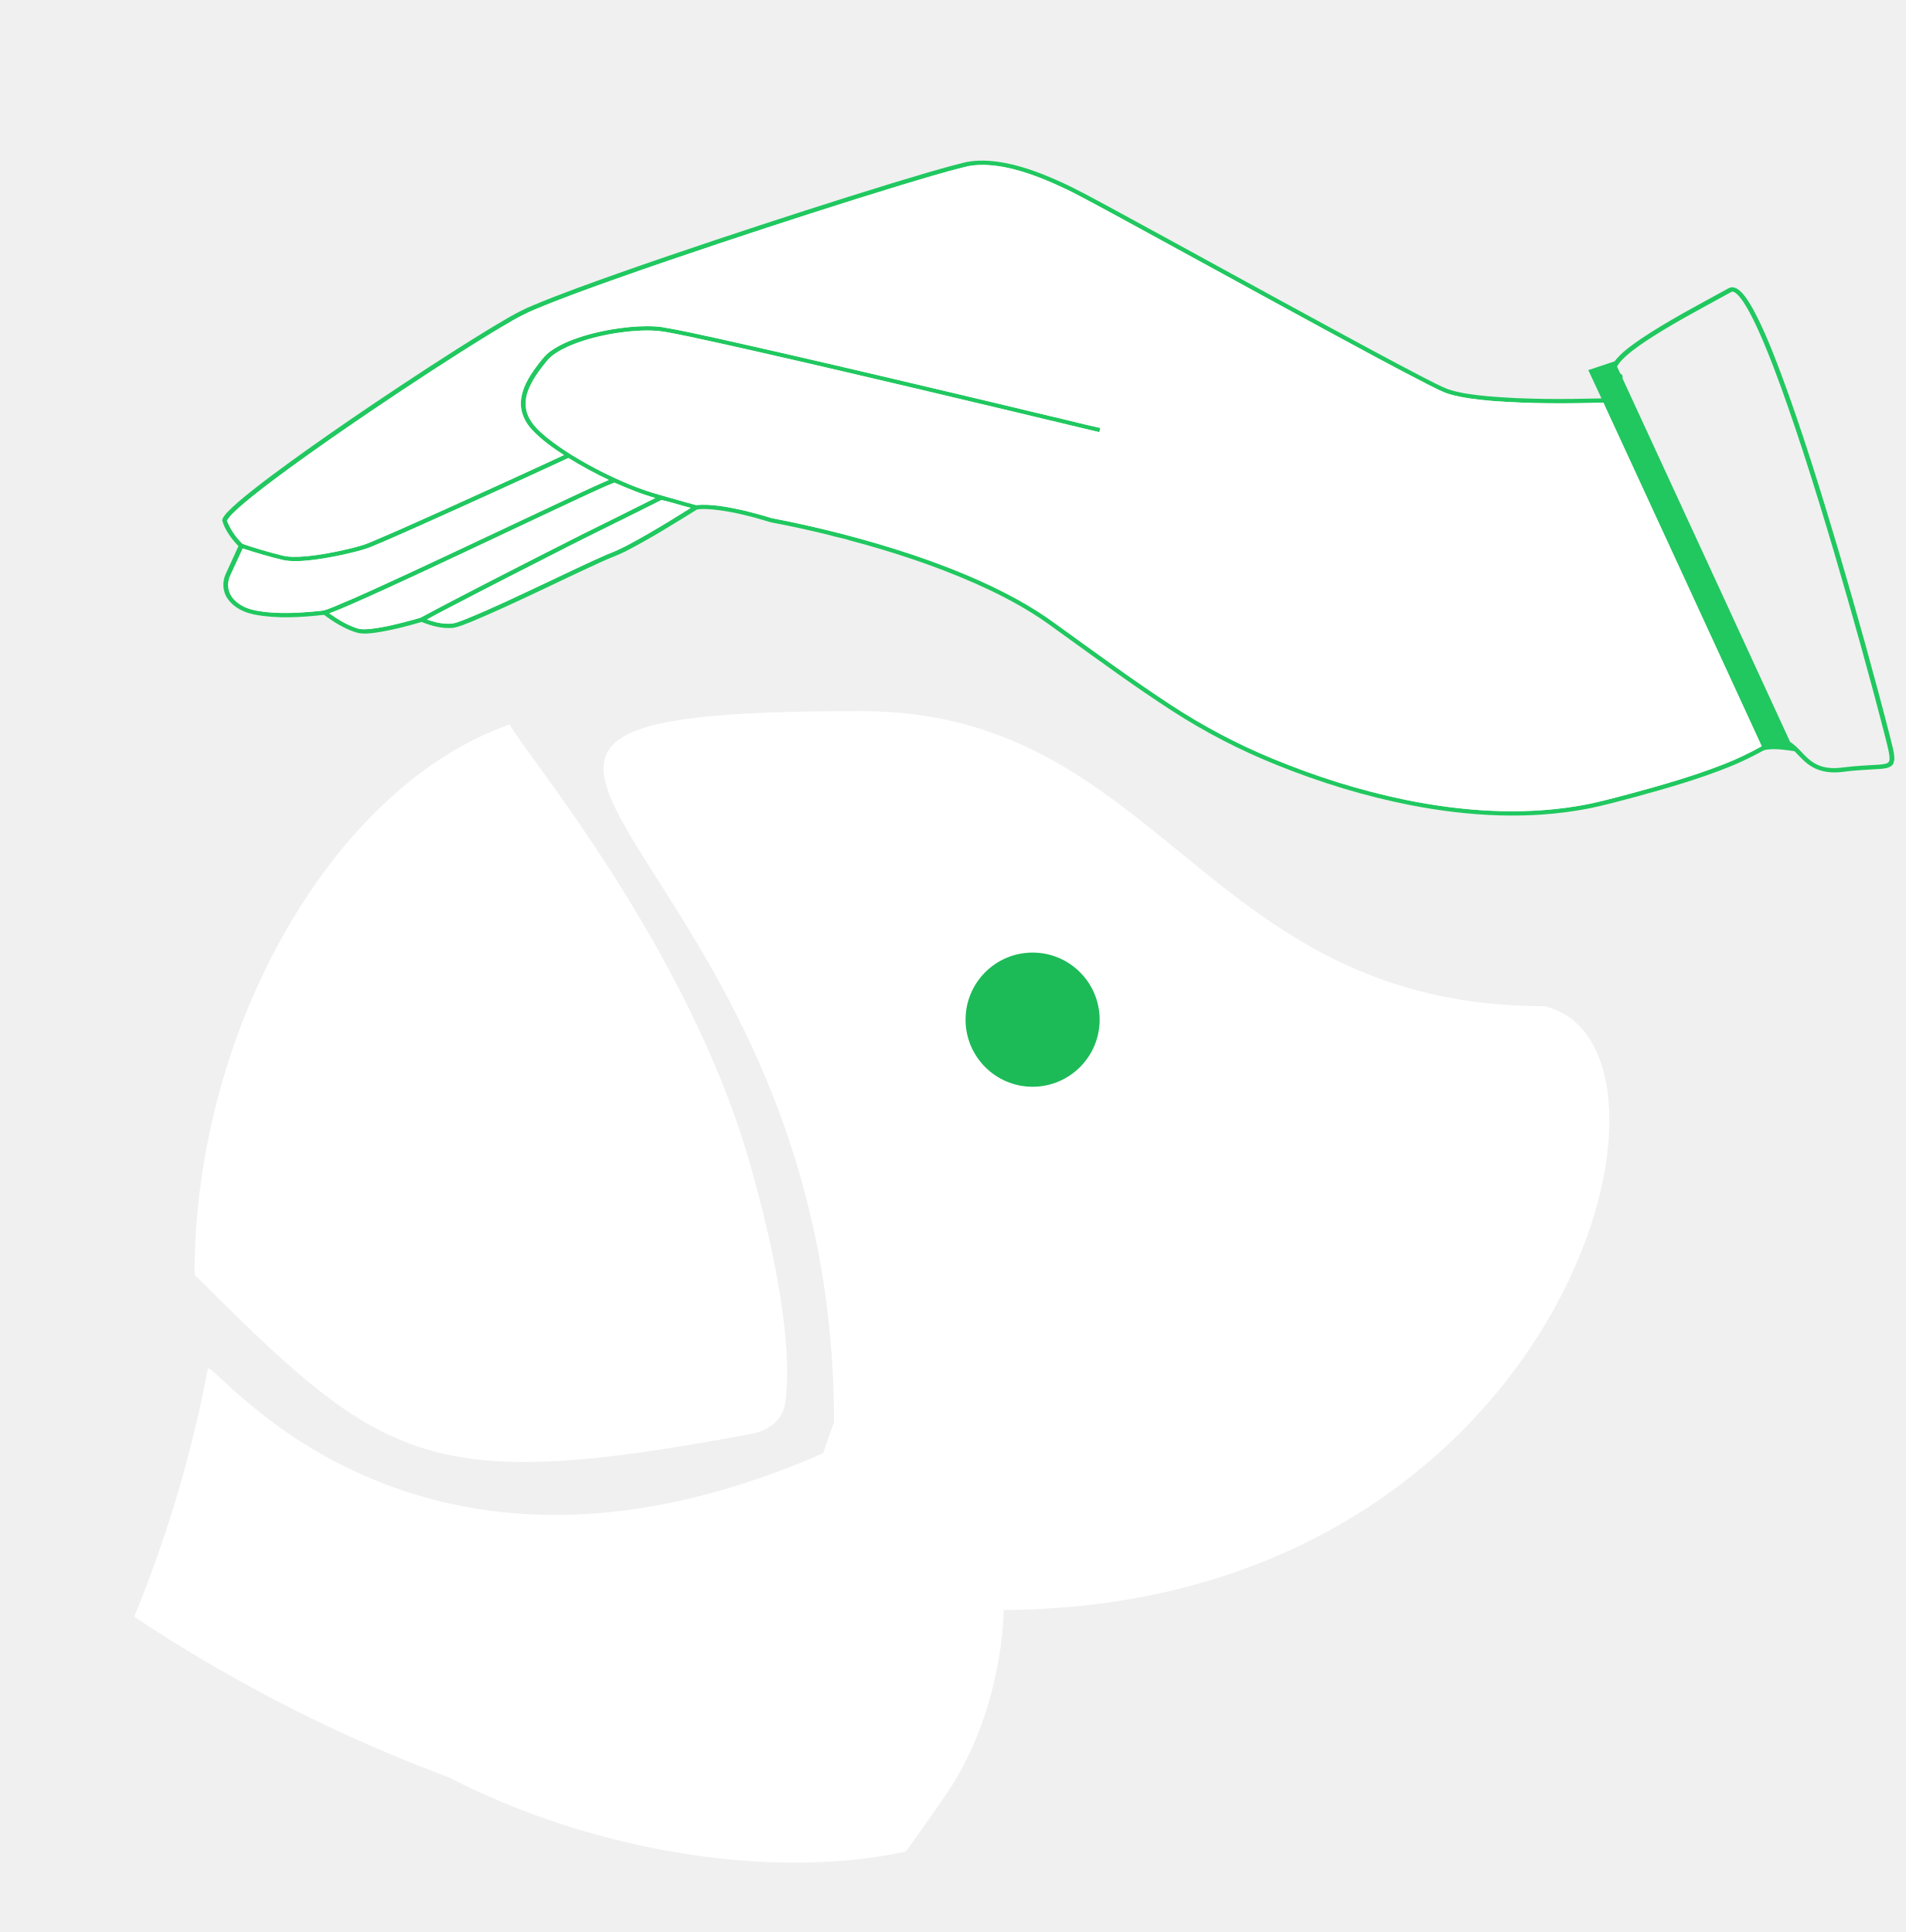
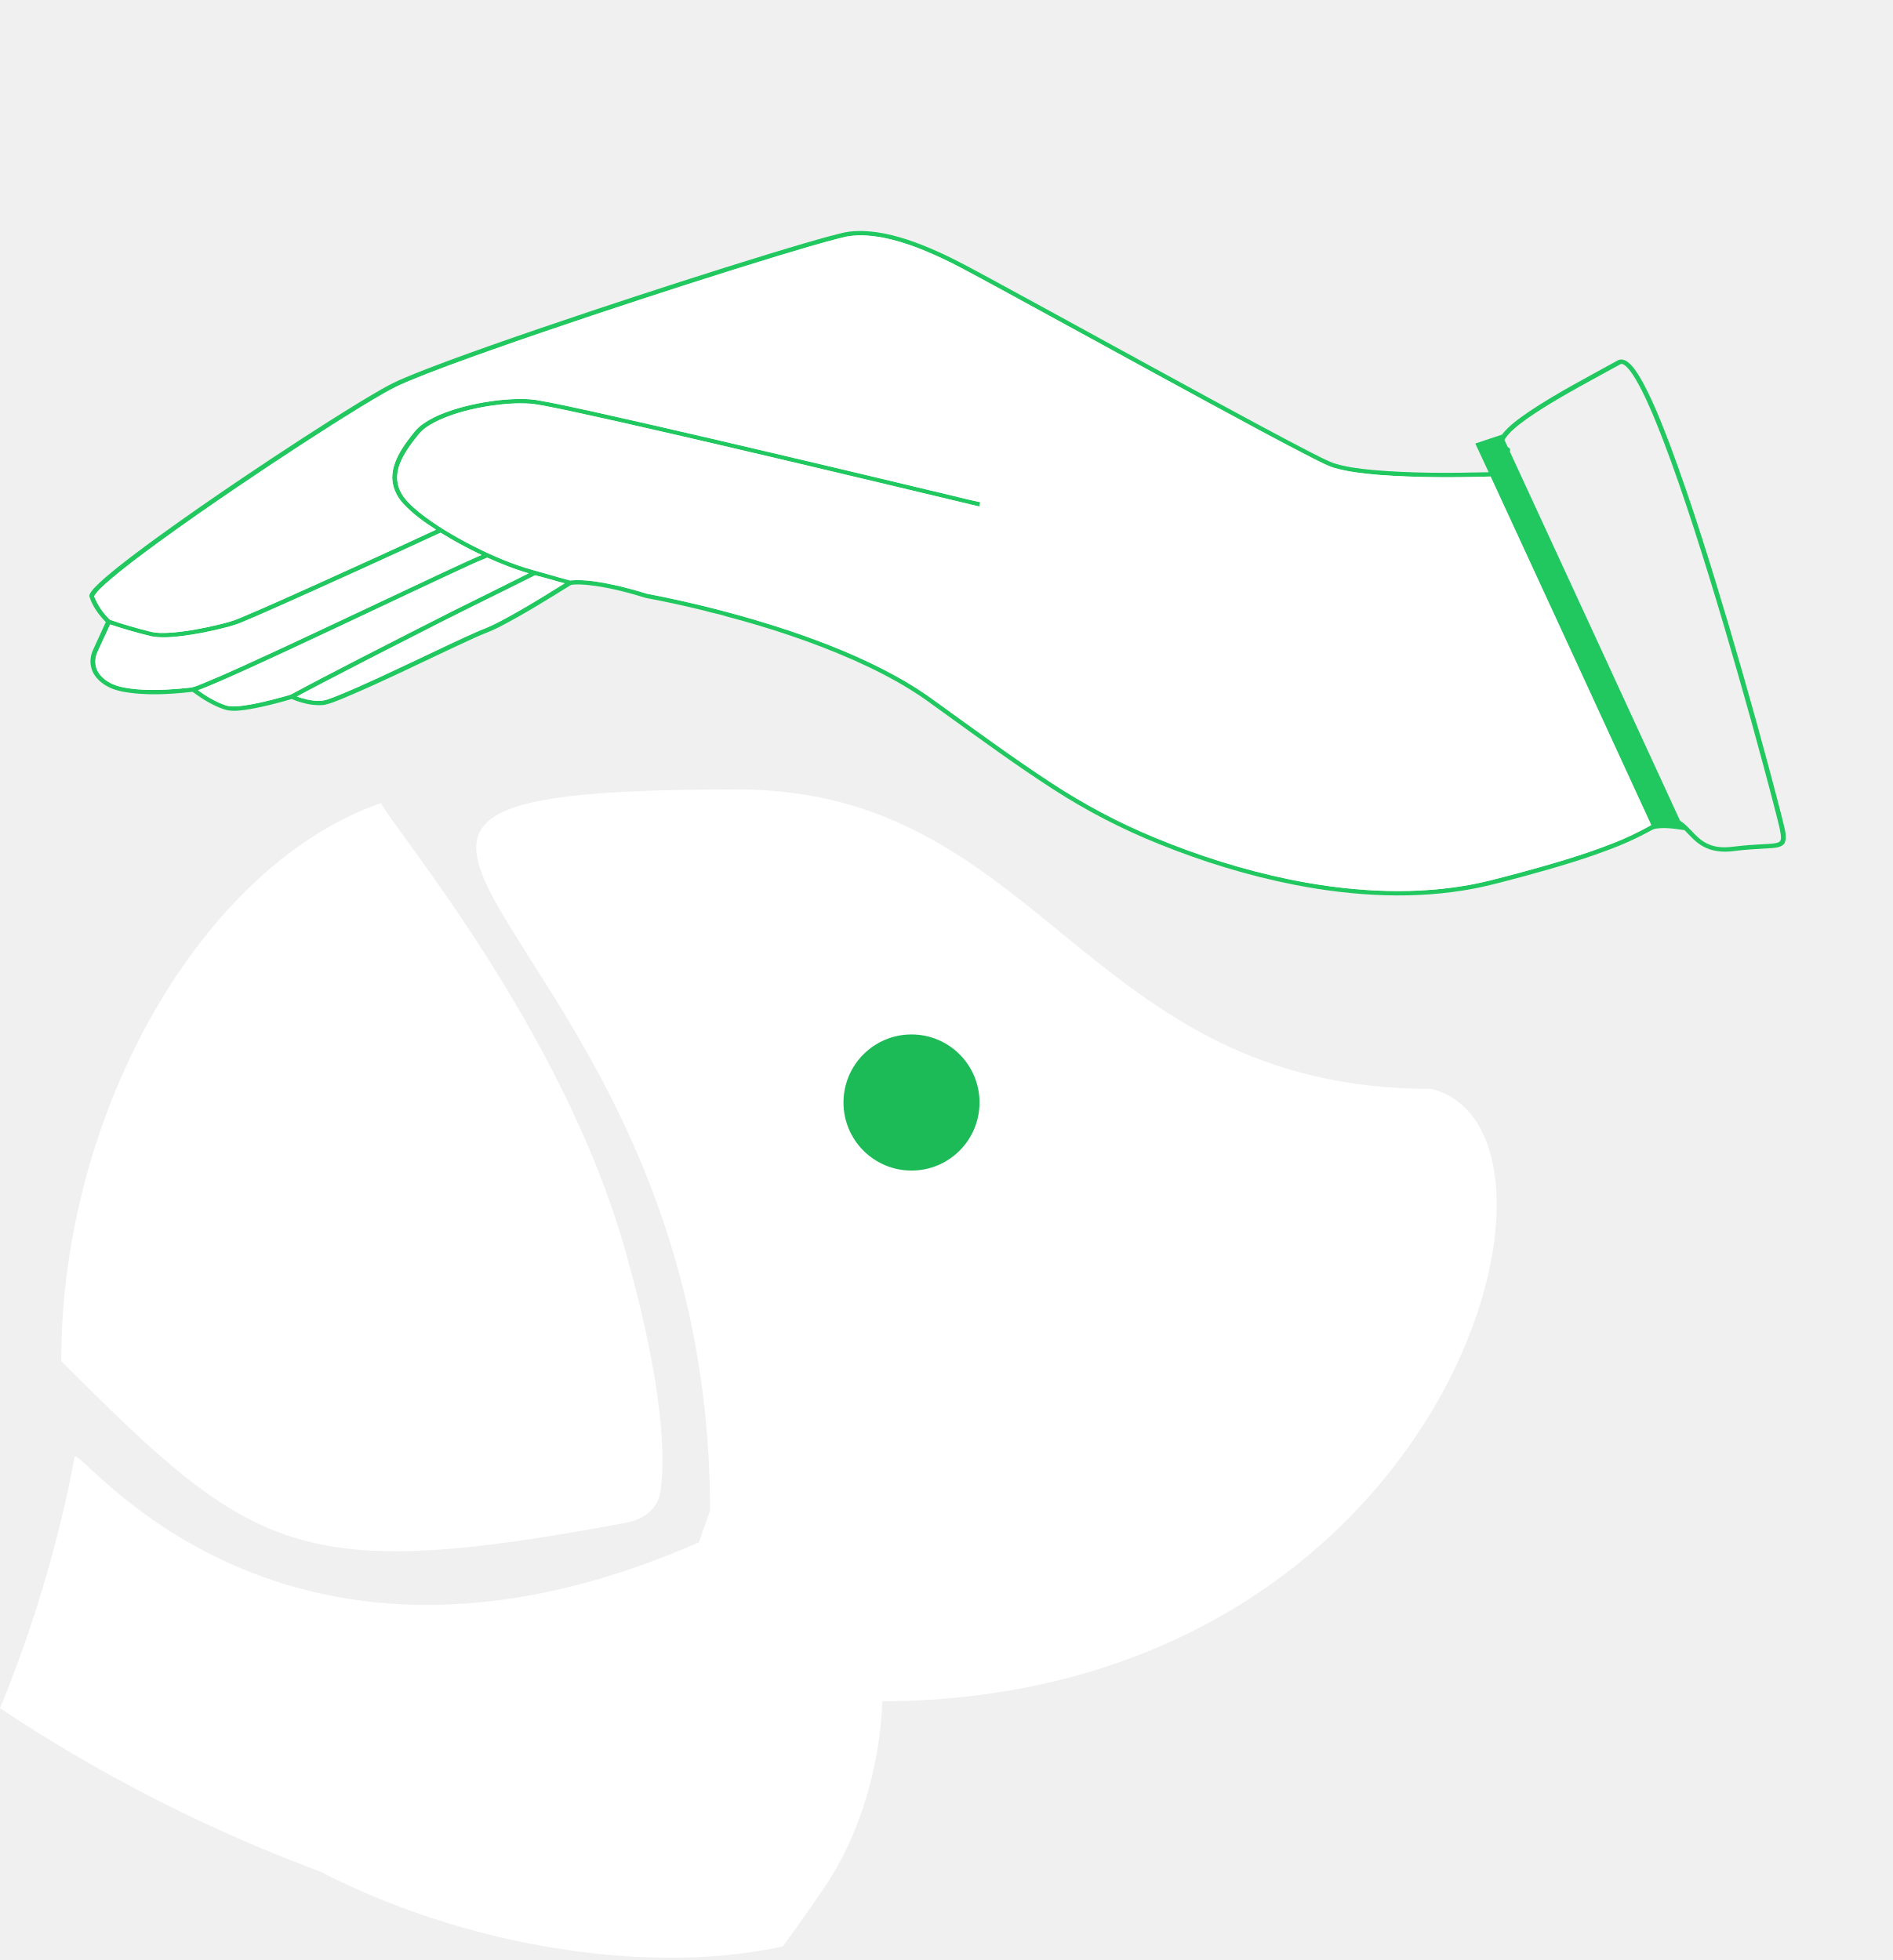
- <svg xmlns="http://www.w3.org/2000/svg" width="142" height="144" viewBox="0 0 142 144" fill="none">
-   <path d="M115.118 75C127.609 78 116.403 120 74.459 120C66.964 149 49.976 139 62.156 106C62.156 62.093 22.21 53 64.154 53C86.638 53 89.636 75 115.118 75Z" fill="white" />
-   <path d="M55.967 87C58.794 97.058 58.857 102.177 58.513 104.591C58.333 105.862 57.254 106.639 55.992 106.874C31.821 111.388 28.611 109.124 14.497 95C14.497 76.499 24.994 58.5 37.985 54C38.984 56 51.344 70.55 55.967 87Z" fill="white" />
-   <path d="M62.978 107.573C75.476 101.715 78.283 122.407 70.477 133.79C68.684 136.405 67.504 138 67.504 138C47.005 142.5 10.397 128.488 15.479 102.073C15.479 100.573 30.578 122.761 62.978 107.573V107.573Z" fill="white" />
-   <path d="M15.5 102L28.5 117L33.5 132.5L32.278 132.03C24.45 129.019 16.979 125.152 10 120.5V120.5V120.5C12.328 114.847 14.104 108.981 15.303 102.986L15.5 102Z" fill="white" />
-   <ellipse cx="76.953" cy="76" rx="4.996" ry="5" fill="#1CBB58" />
-   <path d="M18.506 45.689L18.935 45.801C20.67 46.133 22.433 46.015 24.143 45.827C24.843 46.341 25.596 46.821 26.441 47.106C26.938 47.281 27.47 47.222 27.969 47.158C29.153 46.983 30.3 46.685 31.429 46.356C32.159 46.661 32.964 46.864 33.752 46.798C34.217 46.721 34.639 46.529 35.068 46.366C38.397 44.975 41.582 43.351 44.851 41.862C45.432 41.591 46.051 41.383 46.621 41.092C48.463 40.145 50.199 39.053 51.942 37.976C52.348 37.904 52.778 37.948 53.194 37.98C54.641 38.13 56.059 38.508 57.45 38.932C58.904 39.202 60.349 39.523 61.786 39.874C62.282 40.036 62.803 40.099 63.295 40.27C66.503 41.115 69.667 42.158 72.693 43.492C74.133 44.132 75.541 44.843 76.869 45.668C77.715 46.183 78.498 46.776 79.295 47.349C81.964 49.271 84.615 51.218 87.393 53.01C89.829 54.583 92.438 55.932 95.163 57.022C98.381 58.322 101.726 59.349 105.14 60.016C109.484 60.86 113.99 61.099 118.247 60.287C119.49 60.05 120.694 59.706 121.908 59.388C124.297 58.734 126.68 58.044 128.946 57.128C129.807 56.781 130.628 56.368 131.432 55.931C131.542 56.162 131.323 55.699 131.432 55.931C132.093 55.721 133.157 55.915 133.737 55.991C134.158 56.429 134.562 56.902 135.126 57.202C135.763 57.55 136.524 57.621 137.226 57.542C138.198 57.407 139.187 57.371 140.171 57.307C140.514 57.277 140.915 57.223 141.092 56.931L141.172 56.623C141.188 56.077 140.992 55.54 140.876 55.002C139.676 50.32 138.373 45.655 137.003 41.001C135.676 36.552 134.313 32.105 132.679 27.72C132.082 26.156 131.475 24.588 130.668 23.087C130.425 22.654 130.172 22.218 129.828 21.837C129.649 21.648 129.43 21.451 129.148 21.416C128.937 21.389 128.769 21.512 128.606 21.601C126.474 22.776 124.304 23.906 122.301 25.248C121.582 25.747 120.845 26.256 120.323 26.932C120.547 27.399 120.11 26.462 120.323 26.932C119.672 27.153 119.019 27.371 118.366 27.586C118.92 28.754 118.795 28.526 119.348 29.694C116.513 29.764 113.663 29.779 110.815 29.529C109.838 29.43 108.848 29.321 107.907 29.01C107.305 28.773 106.741 28.462 106.165 28.175C103.705 26.901 101.273 25.578 98.841 24.259C93.473 21.345 88.13 18.392 82.762 15.478C81.463 14.784 80.181 14.057 78.826 13.462C77.405 12.829 75.918 12.279 74.366 12.057C73.488 11.94 72.581 11.921 71.745 12.144C69.972 12.587 68.237 13.127 66.497 13.651C62.104 14.999 57.741 16.414 53.394 17.862C50.967 18.673 48.547 19.498 46.139 20.346C43.983 21.114 41.823 21.881 39.724 22.757C38.52 23.251 37.443 23.935 36.35 24.589C33.429 26.378 30.577 28.253 27.75 30.156C25.692 31.547 23.651 32.958 21.648 34.41C20.625 35.154 19.61 35.908 18.626 36.693C18.052 37.159 17.475 37.626 16.968 38.152C16.821 38.304 16.686 38.468 16.592 38.653L16.557 38.788C16.762 39.497 17.228 40.147 17.772 40.704C17.459 41.39 17.142 42.074 16.83 42.76C16.562 43.33 16.568 44.04 16.953 44.606C17.294 45.127 17.884 45.493 18.506 45.689ZM17.257 44.455C16.926 43.963 16.94 43.35 17.176 42.861C17.483 42.202 17.781 41.539 18.089 40.881C19.105 41.213 20.131 41.516 21.172 41.76C21.638 41.841 22.11 41.833 22.574 41.805C23.616 41.73 24.638 41.546 25.643 41.326C26.365 41.156 27.099 41 27.769 40.712C28.88 40.251 29.973 39.762 31.067 39.276C34.846 37.585 38.611 35.873 42.361 34.138C43.328 34.736 44.332 35.283 45.368 35.772C44.416 36.182 43.481 36.622 42.544 37.057C38.556 38.92 34.589 40.814 30.596 42.668C28.709 43.536 26.832 44.42 24.901 45.215C24.582 45.331 24.278 45.494 23.924 45.525C22.821 45.649 21.704 45.715 20.581 45.674C19.94 45.642 19.293 45.582 18.669 45.405C18.104 45.245 17.572 44.916 17.257 44.455ZM24.542 45.713C25.1 45.509 25.642 45.274 26.184 45.041C28.025 44.235 29.844 43.392 31.66 42.546C35.532 40.744 39.38 38.905 43.251 37.101C44.093 36.722 44.919 36.308 45.786 35.972C46.778 36.406 47.783 36.826 48.833 37.117C47.022 38.033 45.196 38.927 43.377 39.831C41.065 40.994 38.766 42.176 36.464 43.353C34.773 44.232 33.074 45.099 31.403 46.004C31.242 46.08 31.06 46.115 30.889 46.168C29.835 46.455 28.773 46.734 27.669 46.867C27.294 46.903 26.898 46.941 26.529 46.802C25.804 46.553 25.151 46.149 24.542 45.713ZM31.814 46.177C32.291 45.904 32.785 45.656 33.271 45.396C36.314 43.803 39.38 42.242 42.445 40.681C44.721 39.533 47.017 38.417 49.293 37.27C50.026 37.429 50.744 37.674 51.473 37.857C50.399 38.534 49.315 39.197 48.211 39.835C47.258 40.372 46.309 40.927 45.258 41.315C43.75 41.97 42.284 42.692 40.801 43.387C38.788 44.33 36.791 45.302 34.716 46.143C34.296 46.293 33.88 46.508 33.402 46.489C32.862 46.486 32.325 46.358 31.814 46.177ZM18.078 40.535C17.555 40.039 17.166 39.438 16.913 38.806C17.148 38.414 17.512 38.105 17.856 37.792C19.029 36.769 20.295 35.834 21.56 34.903C23.537 33.461 25.554 32.063 27.587 30.684C30.562 28.674 33.566 26.697 36.646 24.81C37.694 24.187 38.726 23.53 39.88 23.058C41.897 22.213 43.972 21.474 46.045 20.735C48.534 19.854 51.037 19.003 53.546 18.164C58.075 16.654 62.622 15.181 67.203 13.783C68.729 13.325 70.254 12.86 71.808 12.468C72.777 12.2 73.84 12.273 74.851 12.457C76.602 12.805 78.253 13.516 79.841 14.29C81.092 14.93 82.32 15.606 83.554 16.273C88.631 19.037 93.692 21.828 98.772 24.587C101.32 25.967 103.864 27.355 106.448 28.678C106.96 28.926 107.46 29.21 108.011 29.378C109.065 29.679 110.157 29.791 111.24 29.887C113.994 30.095 116.748 30.089 119.488 30.01C123.431 38.543 127.362 47.081 131.289 55.62C130.383 56.12 129.446 56.579 128.464 56.959C126.184 57.852 123.798 58.534 121.404 59.18C120.099 59.523 118.799 59.886 117.448 60.096C113.284 60.774 108.914 60.468 104.704 59.607C101.334 58.911 98.036 57.868 94.866 56.557C92.196 55.461 89.648 54.105 87.264 52.542C84.326 50.619 81.512 48.544 78.675 46.5C77.768 45.828 76.8 45.225 75.803 44.672C73.333 43.311 70.685 42.251 67.996 41.342C64.555 40.196 61.032 39.293 57.472 38.609C56.809 38.394 56.133 38.224 55.458 38.052C54.277 37.796 53.063 37.541 51.864 37.644C50.981 37.412 50.108 37.145 49.227 36.903C47.676 36.484 46.199 35.841 44.775 35.127C43.35 34.394 41.96 33.582 40.731 32.591C40.186 32.137 39.641 31.641 39.369 31.015C39.097 30.413 39.13 29.748 39.338 29.161C39.645 28.324 40.195 27.594 40.764 26.894C41.159 26.417 41.741 26.104 42.323 25.831C43.428 25.34 44.638 25.038 45.865 24.836C46.887 24.681 47.934 24.584 48.987 24.661C49.788 24.744 50.575 24.941 51.367 25.089C57.136 26.331 62.88 27.695 68.625 29.043C73.062 30.092 77.496 31.151 81.928 32.214C81.954 32.109 81.979 32.004 82.005 31.898C80.72 31.623 79.45 31.28 78.167 30.991C75.721 30.398 73.271 29.822 70.822 29.239C65.09 27.885 59.358 26.532 53.61 25.252C52.183 24.947 50.759 24.617 49.321 24.377C48.561 24.279 47.797 24.304 47.045 24.365C45.753 24.48 44.483 24.724 43.277 25.109C42.479 25.368 41.7 25.694 41.04 26.164C40.577 26.489 40.268 26.946 39.938 27.375C39.385 28.13 38.887 28.967 38.819 29.906C38.759 30.663 39.086 31.439 39.65 32.036C40.336 32.761 41.165 33.37 42.027 33.916C39.106 35.278 36.162 36.606 33.223 37.939C31.359 38.773 29.503 39.62 27.614 40.411C27.115 40.631 26.572 40.766 26.032 40.898C24.952 41.153 23.855 41.369 22.733 41.468C22.137 41.51 21.52 41.548 20.928 41.377C19.968 41.134 19.013 40.862 18.078 40.535ZM134.921 56.684C134.371 56.259 134 55.675 133.404 55.294C129.236 46.256 125.082 37.213 120.904 28.179C120.963 28.05 120.904 27.91 120.753 27.852C120.668 27.677 120.591 27.5 120.507 27.325C120.676 27.005 120.946 26.744 121.221 26.496C121.832 25.963 122.522 25.507 123.215 25.061C125.039 23.907 126.971 22.892 128.876 21.843C128.971 21.798 129.065 21.701 129.192 21.751C129.39 21.833 129.526 22 129.659 22.151C130.047 22.633 130.328 23.172 130.604 23.707C131.198 24.895 131.689 26.117 132.162 27.342C132.973 29.461 133.695 31.601 134.396 33.745C135.198 36.224 135.96 38.711 136.695 41.203C138.024 45.728 139.295 50.263 140.464 54.815C140.582 55.316 140.735 55.815 140.804 56.323C140.811 56.501 140.859 56.717 140.7 56.846C140.503 56.965 140.249 56.97 140.016 56.995C139.339 57.039 138.658 57.062 137.985 57.131C137.408 57.181 136.834 57.304 136.244 57.224C135.761 57.172 135.296 56.977 134.921 56.684Z" fill="#20C85F" />
-   <path d="M17.257 44.455C17.572 44.916 18.104 45.245 18.669 45.405C19.292 45.582 19.94 45.642 20.581 45.674C21.704 45.715 22.821 45.649 23.924 45.525C24.278 45.494 24.582 45.331 24.901 45.215C26.831 44.42 28.709 43.536 30.596 42.668C34.589 40.814 38.556 38.92 42.544 37.057C43.481 36.622 44.416 36.182 45.368 35.772C44.332 35.283 43.328 34.736 42.361 34.138C38.611 35.873 34.845 37.585 31.067 39.276C29.972 39.762 28.879 40.251 27.769 40.712C27.099 41 26.365 41.156 25.643 41.326C24.638 41.546 23.616 41.73 22.574 41.805C22.11 41.833 21.637 41.841 21.171 41.76C20.131 41.516 19.105 41.213 18.089 40.881C17.78 41.539 17.482 42.202 17.176 42.861C16.94 43.35 16.926 43.963 17.257 44.455Z" fill="white" />
-   <path d="M24.542 45.713C25.151 46.149 25.804 46.553 26.529 46.802C26.898 46.941 27.294 46.904 27.669 46.867C28.773 46.734 29.835 46.455 30.889 46.168C31.06 46.115 31.242 46.08 31.403 46.004C33.074 45.099 34.773 44.232 36.464 43.353C38.766 42.176 41.065 40.994 43.377 39.831C45.196 38.927 47.022 38.033 48.833 37.117C47.783 36.826 46.778 36.406 45.786 35.972C44.919 36.308 44.093 36.722 43.251 37.101C39.38 38.905 35.532 40.744 31.66 42.546C29.844 43.392 28.025 44.235 26.184 45.041C25.642 45.274 25.1 45.509 24.542 45.713Z" fill="white" />
-   <path d="M31.814 46.177C32.325 46.358 32.863 46.486 33.403 46.489C33.88 46.508 34.296 46.293 34.716 46.143C36.791 45.302 38.788 44.33 40.801 43.387C42.284 42.692 43.75 41.97 45.258 41.315C46.309 40.927 47.258 40.372 48.211 39.834C49.315 39.197 50.4 38.534 51.473 37.857C50.744 37.674 50.026 37.429 49.293 37.27C47.017 38.417 44.721 39.533 42.445 40.681C39.38 42.242 36.314 43.803 33.271 45.396C32.785 45.656 32.291 45.904 31.814 46.177Z" fill="white" />
-   <path d="M18.078 40.535C19.013 40.862 19.968 41.134 20.928 41.377C21.52 41.548 22.137 41.51 22.733 41.468C23.855 41.369 24.952 41.153 26.032 40.898C26.572 40.766 27.115 40.631 27.614 40.411C29.503 39.62 31.359 38.773 33.223 37.939C36.162 36.606 39.106 35.278 42.027 33.916C41.165 33.37 40.336 32.761 39.65 32.036C39.086 31.439 38.759 30.663 38.819 29.906C38.886 28.967 39.385 28.13 39.938 27.375C40.268 26.946 40.577 26.489 41.04 26.164C41.7 25.694 42.479 25.368 43.276 25.109C44.483 24.724 45.753 24.48 47.045 24.365C47.797 24.304 48.561 24.279 49.321 24.377C50.759 24.617 52.183 24.947 53.609 25.252C59.358 26.532 65.09 27.885 70.822 29.239C73.271 29.822 75.721 30.398 78.167 30.991C79.45 31.28 80.72 31.623 82.005 31.898C81.979 32.004 81.954 32.109 81.928 32.214C77.496 31.151 73.062 30.092 68.625 29.043C62.88 27.695 57.136 26.331 51.367 25.09C50.575 24.941 49.788 24.744 48.987 24.661C47.934 24.584 46.887 24.681 45.865 24.836C44.638 25.038 43.428 25.34 42.323 25.831C41.741 26.104 41.159 26.417 40.764 26.894C40.195 27.594 39.645 28.324 39.337 29.161C39.13 29.748 39.097 30.413 39.369 31.015C39.641 31.641 40.186 32.137 40.731 32.591C41.96 33.582 43.35 34.394 44.775 35.127C46.199 35.841 47.676 36.484 49.227 36.903C50.108 37.145 50.981 37.412 51.864 37.644C53.063 37.541 54.277 37.796 55.458 38.052C56.133 38.224 56.809 38.394 57.472 38.609C61.032 39.293 64.555 40.196 67.996 41.342C70.685 42.251 73.332 43.311 75.803 44.672C76.8 45.225 77.768 45.828 78.674 46.5C81.512 48.544 84.326 50.619 87.264 52.542C89.648 54.105 92.196 55.461 94.866 56.557C98.036 57.868 101.334 58.911 104.704 59.607C108.914 60.468 113.283 60.774 117.448 60.096C118.799 59.886 120.099 59.523 121.404 59.18C123.798 58.534 126.184 57.852 128.464 56.959C129.446 56.579 130.383 56.12 131.288 55.62C127.362 47.081 123.431 38.543 119.488 30.01C116.748 30.089 113.994 30.095 111.24 29.887C110.157 29.791 109.064 29.679 108.011 29.378C107.46 29.21 106.96 28.927 106.448 28.678C103.864 27.355 101.32 25.967 98.772 24.587C93.692 21.828 88.631 19.037 83.554 16.273C82.32 15.606 81.092 14.93 79.841 14.29C78.253 13.516 76.602 12.805 74.851 12.457C73.84 12.273 72.777 12.2 71.808 12.468C70.254 12.86 68.729 13.325 67.203 13.783C62.622 15.181 58.075 16.654 53.546 18.164C51.037 19.003 48.534 19.854 46.045 20.735C43.972 21.474 41.897 22.213 39.88 23.058C38.726 23.53 37.694 24.187 36.646 24.81C33.566 26.697 30.562 28.674 27.587 30.684C25.554 32.063 23.537 33.461 21.56 34.903C20.295 35.834 19.029 36.769 17.856 37.792C17.512 38.105 17.148 38.414 16.913 38.806C17.165 39.438 17.555 40.039 18.078 40.535Z" fill="white" />
+ <svg xmlns="http://www.w3.org/2000/svg" width="139" height="144" viewBox="0 0 139 144" fill="none">
+   <path d="M105.118 80C117.609 83 106.403 125 64.459 125C56.964 154 39.976 144 52.156 111C52.156 67.093 12.21 58 54.154 58C76.638 58 79.636 80 105.118 80Z" fill="white" />
+   <path d="M45.967 92C48.794 102.058 48.857 107.177 48.513 109.591C48.333 110.862 47.254 111.639 45.992 111.874C21.821 116.388 18.611 114.124 4.497 100C4.497 81.499 14.994 63.5 27.985 59C28.984 61 41.344 75.55 45.967 92Z" fill="white" />
+   <path d="M52.978 112.573C65.476 106.715 68.283 127.407 60.477 138.79C58.684 141.405 57.505 143 57.505 143C37.005 147.5 0.397 133.488 5.479 107.073C5.479 105.573 20.578 127.761 52.978 112.573Z" fill="white" />
+   <path d="M5.5 107L18.5 122L23.5 137.5L22.278 137.03C14.45 134.019 6.979 130.152 0 125.5C2.328 119.847 4.104 113.981 5.303 107.986L5.5 107Z" fill="white" />
+   <ellipse cx="66.953" cy="81" rx="4.996" ry="5" fill="#1CBB58" />
+   <path d="M8.506 50.689L8.935 50.801C10.67 51.133 12.433 51.015 14.143 50.827C14.843 51.341 15.596 51.821 16.441 52.106C16.938 52.281 17.47 52.222 17.969 52.158C19.152 51.983 20.299 51.685 21.429 51.356C22.159 51.661 22.964 51.864 23.751 51.798C24.217 51.721 24.639 51.529 25.068 51.366C28.397 49.975 31.582 48.351 34.851 46.862C35.432 46.591 36.051 46.383 36.621 46.092C38.463 45.145 40.199 44.053 41.942 42.976C42.348 42.904 42.778 42.948 43.194 42.98C44.64 43.13 46.059 43.508 47.45 43.932C48.904 44.202 50.349 44.523 51.786 44.874C52.282 45.036 52.803 45.099 53.295 45.27C56.503 46.115 59.667 47.158 62.693 48.492C64.133 49.132 65.541 49.843 66.869 50.668C67.715 51.183 68.498 51.776 69.294 52.349C71.964 54.271 74.615 56.218 77.393 58.01C79.829 59.583 82.438 60.932 85.163 62.022C88.38 63.322 91.726 64.349 95.14 65.016C99.483 65.86 103.99 66.099 108.247 65.287C109.49 65.05 110.694 64.706 111.908 64.388C114.297 63.734 116.68 63.044 118.946 62.128C119.807 61.781 120.628 61.368 121.432 60.931C121.322 60.699 121.542 61.162 121.432 60.931C122.093 60.721 123.157 60.915 123.737 60.991C124.158 61.429 124.562 61.902 125.126 62.202C125.763 62.55 126.524 62.621 127.226 62.542C128.197 62.407 129.186 62.371 130.17 62.307C130.514 62.277 130.915 62.223 131.092 61.931L131.172 61.623C131.188 61.077 130.992 60.54 130.876 60.002C129.676 55.32 128.372 50.655 127.003 46.001C125.676 41.552 124.313 37.105 122.679 32.72C122.082 31.156 121.474 29.588 120.668 28.087C120.425 27.654 120.172 27.218 119.828 26.837C119.649 26.648 119.43 26.451 119.148 26.416C118.936 26.389 118.768 26.512 118.606 26.601C116.474 27.776 114.304 28.906 112.301 30.248C111.582 30.747 110.845 31.256 110.323 31.932C110.109 31.462 110.547 32.399 110.323 31.932C109.672 32.153 109.019 32.371 108.366 32.586C108.92 33.754 108.795 33.526 109.348 34.694C106.513 34.764 103.663 34.779 100.815 34.529C99.838 34.43 98.847 34.321 97.907 34.01C97.305 33.773 96.74 33.462 96.165 33.175C93.704 31.901 91.273 30.578 88.841 29.259C83.473 26.345 78.129 23.392 72.762 20.478C71.463 19.784 70.181 19.057 68.826 18.462C67.405 17.829 65.918 17.279 64.366 17.057C63.488 16.94 62.581 16.921 61.745 17.144C59.972 17.587 58.237 18.127 56.497 18.651C52.103 19.999 47.741 21.414 43.394 22.862C40.967 23.673 38.547 24.498 36.139 25.346C33.982 26.114 31.823 26.881 29.724 27.757C28.52 28.251 27.442 28.935 26.35 29.589C23.429 31.378 20.577 33.253 17.75 35.156C15.692 36.547 13.651 37.958 11.648 39.41C10.624 40.154 9.61 40.908 8.626 41.693C8.052 42.159 7.475 42.626 6.968 43.152C6.821 43.304 6.686 43.468 6.592 43.653L6.557 43.788C6.762 44.497 7.228 45.147 7.772 45.704C7.459 46.39 7.142 47.074 6.829 47.76C6.562 48.33 6.568 49.04 6.953 49.606C7.294 50.127 7.884 50.493 8.506 50.689ZM7.257 49.455C6.926 48.963 6.94 48.35 7.176 47.861C7.482 47.202 7.78 46.539 8.089 45.881C9.105 46.213 10.131 46.516 11.171 46.76C11.638 46.841 12.11 46.833 12.574 46.805C13.616 46.73 14.638 46.546 15.643 46.326C16.365 46.156 17.099 46 17.769 45.712C18.879 45.251 19.972 44.762 21.067 44.276C24.845 42.585 28.611 40.873 32.361 39.138C33.328 39.736 34.332 40.283 35.368 40.772C34.416 41.182 33.481 41.622 32.544 42.057C28.556 43.92 24.589 45.814 20.596 47.668C18.709 48.536 16.831 49.42 14.901 50.215C14.582 50.331 14.278 50.494 13.924 50.525C12.821 50.649 11.704 50.715 10.581 50.674C9.94 50.642 9.292 50.582 8.669 50.405C8.104 50.245 7.572 49.916 7.257 49.455ZM14.542 50.713C15.1 50.509 15.642 50.274 16.184 50.041C18.025 49.235 19.844 48.392 21.66 47.546C25.531 45.744 29.38 43.905 33.25 42.101C34.093 41.722 34.919 41.308 35.786 40.972C36.778 41.406 37.783 41.826 38.833 42.117C37.022 43.033 35.196 43.927 33.377 44.831C31.065 45.994 28.766 47.176 26.464 48.353C24.773 49.232 23.074 50.099 21.403 51.004C21.241 51.08 21.06 51.115 20.889 51.168C19.835 51.455 18.773 51.734 17.669 51.867C17.294 51.903 16.898 51.941 16.529 51.802C15.804 51.553 15.151 51.149 14.542 50.713ZM21.814 51.177C22.29 50.904 22.785 50.656 23.271 50.396C26.314 48.803 29.38 47.242 32.445 45.681C34.72 44.533 37.017 43.417 39.293 42.27C40.025 42.429 40.744 42.674 41.473 42.857C40.399 43.534 39.315 44.197 38.211 44.835C37.258 45.372 36.309 45.927 35.258 46.315C33.75 46.97 32.284 47.692 30.801 48.387C28.788 49.33 26.791 50.302 24.716 51.143C24.296 51.293 23.88 51.508 23.402 51.489C22.862 51.486 22.324 51.358 21.814 51.177ZM8.078 45.535C7.555 45.039 7.165 44.438 6.913 43.806C7.148 43.414 7.512 43.105 7.856 42.792C9.029 41.769 10.295 40.834 11.56 39.903C13.536 38.461 15.554 37.063 17.587 35.684C20.562 33.674 23.566 31.697 26.645 29.81C27.694 29.187 28.726 28.53 29.88 28.058C31.897 27.213 33.972 26.474 36.045 25.735C38.533 24.854 41.036 24.003 43.546 23.164C48.075 21.654 52.622 20.181 57.203 18.783C58.729 18.325 60.254 17.86 61.807 17.468C62.777 17.2 63.84 17.273 64.851 17.457C66.602 17.805 68.253 18.516 69.841 19.29C71.092 19.93 72.32 20.606 73.554 21.273C78.631 24.037 83.692 26.828 88.772 29.587C91.32 30.967 93.864 32.355 96.448 33.678C96.96 33.926 97.46 34.21 98.011 34.378C99.064 34.679 100.157 34.791 101.24 34.887C103.994 35.095 106.748 35.089 109.488 35.01C113.431 43.543 117.362 52.081 121.288 60.62C120.383 61.12 119.446 61.579 118.464 61.959C116.184 62.852 113.798 63.534 111.404 64.18C110.099 64.523 108.799 64.886 107.448 65.096C103.283 65.774 98.914 65.468 94.703 64.607C91.334 63.911 88.035 62.868 84.866 61.557C82.196 60.461 79.648 59.105 77.264 57.542C74.326 55.619 71.512 53.544 68.674 51.5C67.767 50.828 66.8 50.225 65.803 49.672C63.332 48.311 60.685 47.251 57.996 46.342C54.555 45.196 51.032 44.293 47.471 43.609C46.809 43.394 46.133 43.224 45.458 43.052C44.277 42.796 43.063 42.541 41.864 42.644C40.981 42.412 40.108 42.145 39.227 41.903C37.676 41.484 36.199 40.841 34.775 40.127C33.35 39.394 31.959 38.582 30.731 37.591C30.186 37.137 29.641 36.641 29.369 36.015C29.097 35.413 29.13 34.748 29.337 34.161C29.645 33.324 30.195 32.594 30.764 31.894C31.159 31.417 31.741 31.104 32.323 30.831C33.428 30.34 34.638 30.038 35.865 29.836C36.887 29.681 37.934 29.584 38.987 29.661C39.788 29.744 40.575 29.941 41.367 30.089C47.136 31.331 52.88 32.695 58.625 34.043C63.062 35.092 67.496 36.151 71.928 37.214C71.954 37.109 71.979 37.004 72.005 36.898C70.72 36.623 69.45 36.281 68.167 35.991C65.721 35.398 63.271 34.822 60.822 34.239C55.09 32.885 49.358 31.532 43.609 30.252C42.183 29.947 40.759 29.617 39.321 29.377C38.561 29.279 37.796 29.304 37.045 29.365C35.753 29.48 34.483 29.724 33.276 30.109C32.478 30.368 31.7 30.694 31.04 31.164C30.576 31.489 30.268 31.946 29.938 32.375C29.385 33.13 28.887 33.967 28.819 34.906C28.759 35.663 29.086 36.44 29.65 37.036C30.335 37.761 31.165 38.37 32.027 38.916C29.106 40.278 26.162 41.606 23.223 42.939C21.359 43.773 19.503 44.62 17.614 45.411C17.115 45.631 16.572 45.766 16.031 45.898C14.952 46.153 13.855 46.369 12.733 46.468C12.137 46.51 11.52 46.548 10.928 46.377C9.968 46.134 9.013 45.862 8.078 45.535ZM124.921 61.684C124.371 61.259 123.999 60.675 123.404 60.294C119.236 51.256 115.082 42.213 110.904 33.179C110.963 33.05 110.903 32.91 110.753 32.852C110.668 32.677 110.591 32.5 110.507 32.325C110.676 32.005 110.946 31.744 111.221 31.496C111.832 30.963 112.522 30.507 113.215 30.061C115.039 28.907 116.971 27.892 118.875 26.843C118.971 26.798 119.065 26.701 119.192 26.751C119.39 26.833 119.526 27 119.659 27.151C120.047 27.633 120.328 28.172 120.604 28.707C121.198 29.895 121.689 31.117 122.162 32.342C122.973 34.461 123.695 36.601 124.396 38.745C125.197 41.224 125.96 43.711 126.695 46.203C128.024 50.728 129.295 55.263 130.464 59.815C130.582 60.316 130.735 60.815 130.804 61.323C130.811 61.501 130.859 61.717 130.7 61.846C130.503 61.965 130.249 61.97 130.016 61.995C129.339 62.039 128.658 62.062 127.985 62.131C127.407 62.181 126.834 62.304 126.243 62.224C125.761 62.172 125.295 61.977 124.921 61.684Z" fill="#20C85F" />
+   <path d="M7.257 49.455C7.572 49.916 8.104 50.245 8.669 50.405C9.292 50.582 9.94 50.642 10.581 50.674C11.704 50.715 12.821 50.649 13.924 50.525C14.278 50.494 14.582 50.331 14.901 50.215C16.831 49.42 18.709 48.536 20.596 47.668C24.589 45.814 28.556 43.92 32.544 42.057C33.481 41.622 34.416 41.182 35.368 40.772C34.332 40.283 33.328 39.736 32.361 39.138C28.611 40.873 24.845 42.585 21.067 44.276C19.972 44.762 18.879 45.251 17.769 45.712C17.099 46 16.365 46.156 15.643 46.326C14.638 46.546 13.616 46.73 12.574 46.805C12.11 46.833 11.637 46.841 11.171 46.76C10.131 46.516 9.105 46.213 8.089 45.881C7.78 46.539 7.482 47.202 7.176 47.861C6.94 48.35 6.926 48.963 7.257 49.455Z" fill="white" />
+   <path d="M14.542 50.713C15.151 51.149 15.804 51.553 16.529 51.802C16.897 51.941 17.294 51.904 17.669 51.867C18.773 51.734 19.835 51.455 20.889 51.168C21.06 51.115 21.241 51.08 21.403 51.004C23.074 50.099 24.773 49.232 26.464 48.353C28.766 47.176 31.065 45.994 33.377 44.831C35.196 43.927 37.022 43.033 38.833 42.117C37.783 41.826 36.778 41.406 35.786 40.972C34.919 41.308 34.093 41.722 33.25 42.101C29.38 43.905 25.531 45.744 21.66 47.546C19.844 48.392 18.025 49.235 16.184 50.041C15.641 50.274 15.1 50.509 14.542 50.713Z" fill="white" />
+   <path d="M21.814 51.177C22.324 51.358 22.862 51.486 23.402 51.489C23.88 51.508 24.296 51.293 24.716 51.143C26.791 50.302 28.788 49.33 30.801 48.387C32.284 47.692 33.75 46.97 35.258 46.315C36.309 45.927 37.258 45.372 38.211 44.834C39.315 44.197 40.399 43.534 41.473 42.857C40.744 42.674 40.025 42.429 39.293 42.27C37.017 43.417 34.72 44.533 32.445 45.681C29.38 47.242 26.314 48.803 23.271 50.396C22.785 50.656 22.29 50.904 21.814 51.177Z" fill="white" />
+   <path d="M8.078 45.535C9.013 45.862 9.968 46.134 10.928 46.377C11.52 46.548 12.137 46.51 12.732 46.468C13.855 46.369 14.952 46.153 16.031 45.898C16.571 45.766 17.115 45.631 17.614 45.411C19.503 44.62 21.359 43.773 23.223 42.939C26.162 41.606 29.106 40.278 32.027 38.916C31.165 38.37 30.335 37.761 29.65 37.036C29.086 36.44 28.759 35.663 28.819 34.906C28.886 33.967 29.385 33.13 29.938 32.375C30.268 31.946 30.576 31.489 31.04 31.164C31.7 30.694 32.478 30.368 33.276 30.109C34.483 29.724 35.753 29.48 37.045 29.365C37.796 29.304 38.561 29.279 39.321 29.377C40.759 29.617 42.183 29.947 43.609 30.252C49.358 31.532 55.09 32.885 60.822 34.239C63.271 34.822 65.721 35.398 68.167 35.991C69.449 36.281 70.72 36.623 72.005 36.898C71.979 37.004 71.954 37.109 71.928 37.214C67.496 36.151 63.062 35.092 58.625 34.043C52.88 32.695 47.136 31.331 41.367 30.09C40.575 29.941 39.788 29.744 38.987 29.661C37.934 29.584 36.887 29.681 35.865 29.836C34.638 30.038 33.428 30.34 32.323 30.831C31.741 31.104 31.159 31.417 30.764 31.894C30.195 32.594 29.644 33.324 29.337 34.161C29.13 34.748 29.097 35.413 29.369 36.015C29.641 36.641 30.186 37.137 30.73 37.591C31.959 38.582 33.35 39.394 34.775 40.127C36.198 40.841 37.676 41.484 39.227 41.903C40.108 42.145 40.981 42.412 41.864 42.644C43.063 42.541 44.277 42.796 45.458 43.052C46.133 43.224 46.809 43.394 47.471 43.609C51.032 44.293 54.555 45.196 57.996 46.342C60.685 47.251 63.332 48.311 65.803 49.672C66.8 50.225 67.767 50.828 68.674 51.5C71.512 53.544 74.326 55.619 77.264 57.542C79.648 59.105 82.196 60.461 84.865 61.557C88.035 62.868 91.334 63.911 94.703 64.607C98.914 65.468 103.283 65.774 107.448 65.096C108.798 64.886 110.099 64.523 111.404 64.18C113.798 63.534 116.184 62.852 118.464 61.959C119.446 61.579 120.383 61.12 121.288 60.62C117.362 52.081 113.431 43.543 109.488 35.01C106.748 35.089 103.994 35.095 101.24 34.887C100.157 34.791 99.064 34.679 98.011 34.378C97.46 34.21 96.96 33.926 96.448 33.678C93.864 32.355 91.32 30.967 88.772 29.587C83.692 26.828 78.631 24.037 73.554 21.273C72.32 20.606 71.092 19.93 69.841 19.29C68.253 18.516 66.602 17.805 64.851 17.457C63.84 17.273 62.777 17.2 61.807 17.468C60.254 17.86 58.729 18.325 57.203 18.783C52.622 20.181 48.075 21.654 43.545 23.164C41.036 24.003 38.533 24.854 36.045 25.735C33.972 26.474 31.897 27.213 29.88 28.058C28.726 28.53 27.694 29.187 26.645 29.81C23.566 31.697 20.562 33.674 17.587 35.684C15.554 37.063 13.536 38.461 11.56 39.903C10.295 40.834 9.029 41.769 7.856 42.792C7.512 43.105 7.148 43.414 6.913 43.806C7.165 44.438 7.555 45.039 8.078 45.535Z" fill="white" />
</svg>
